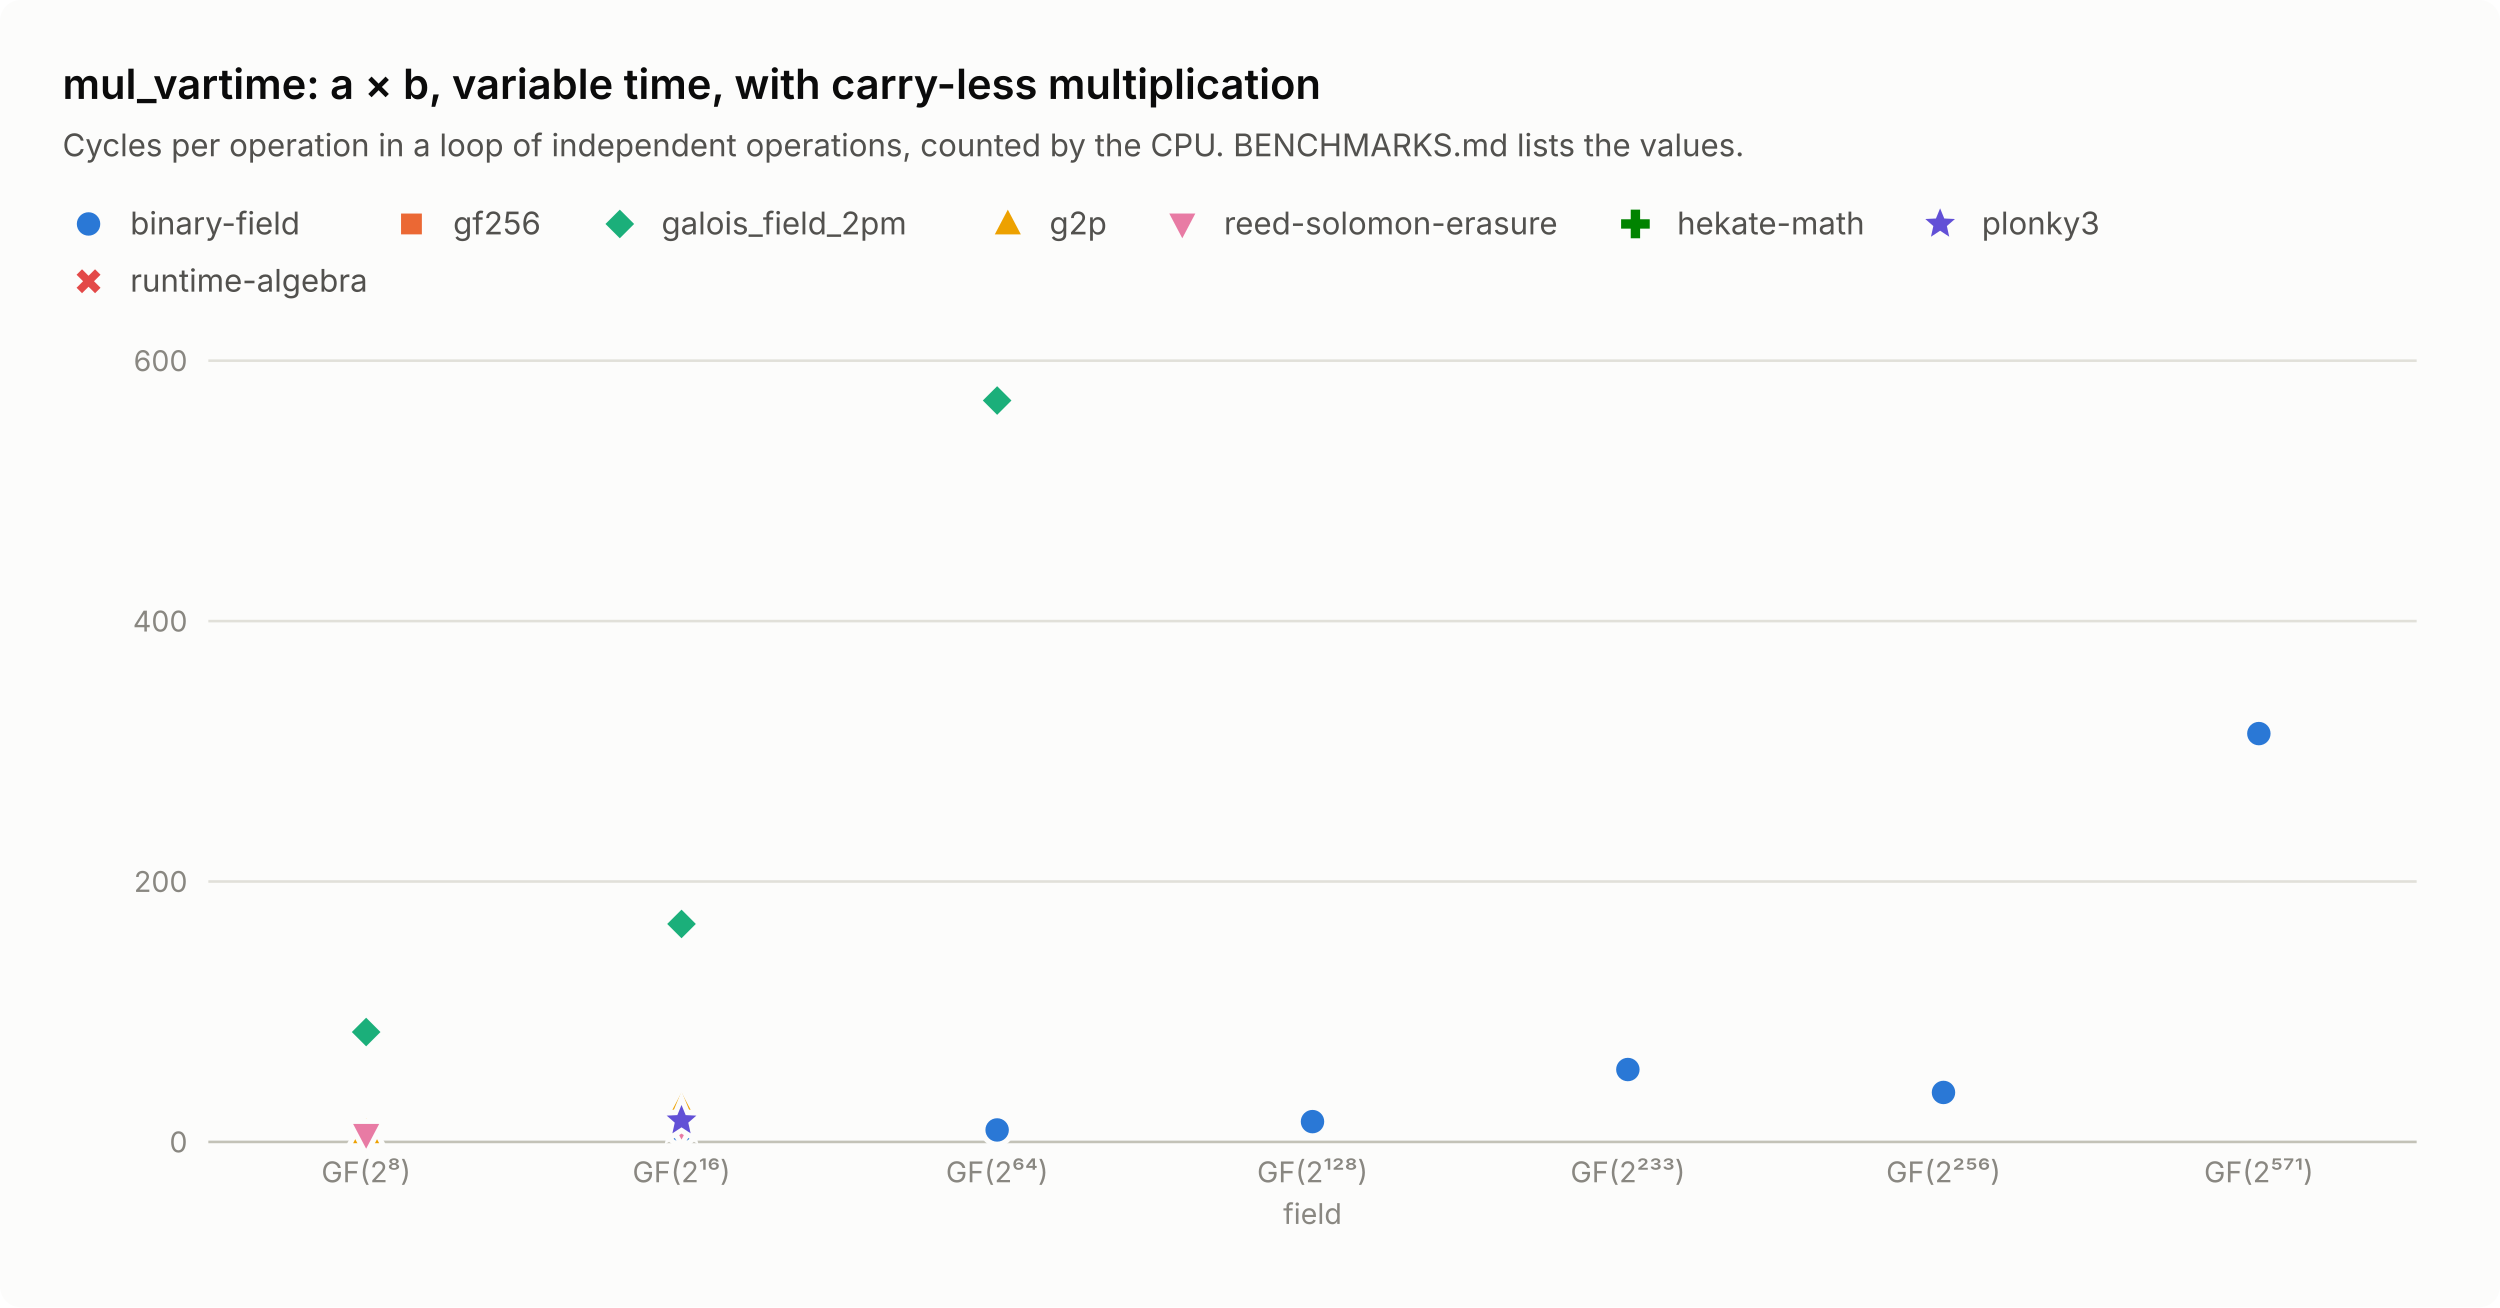
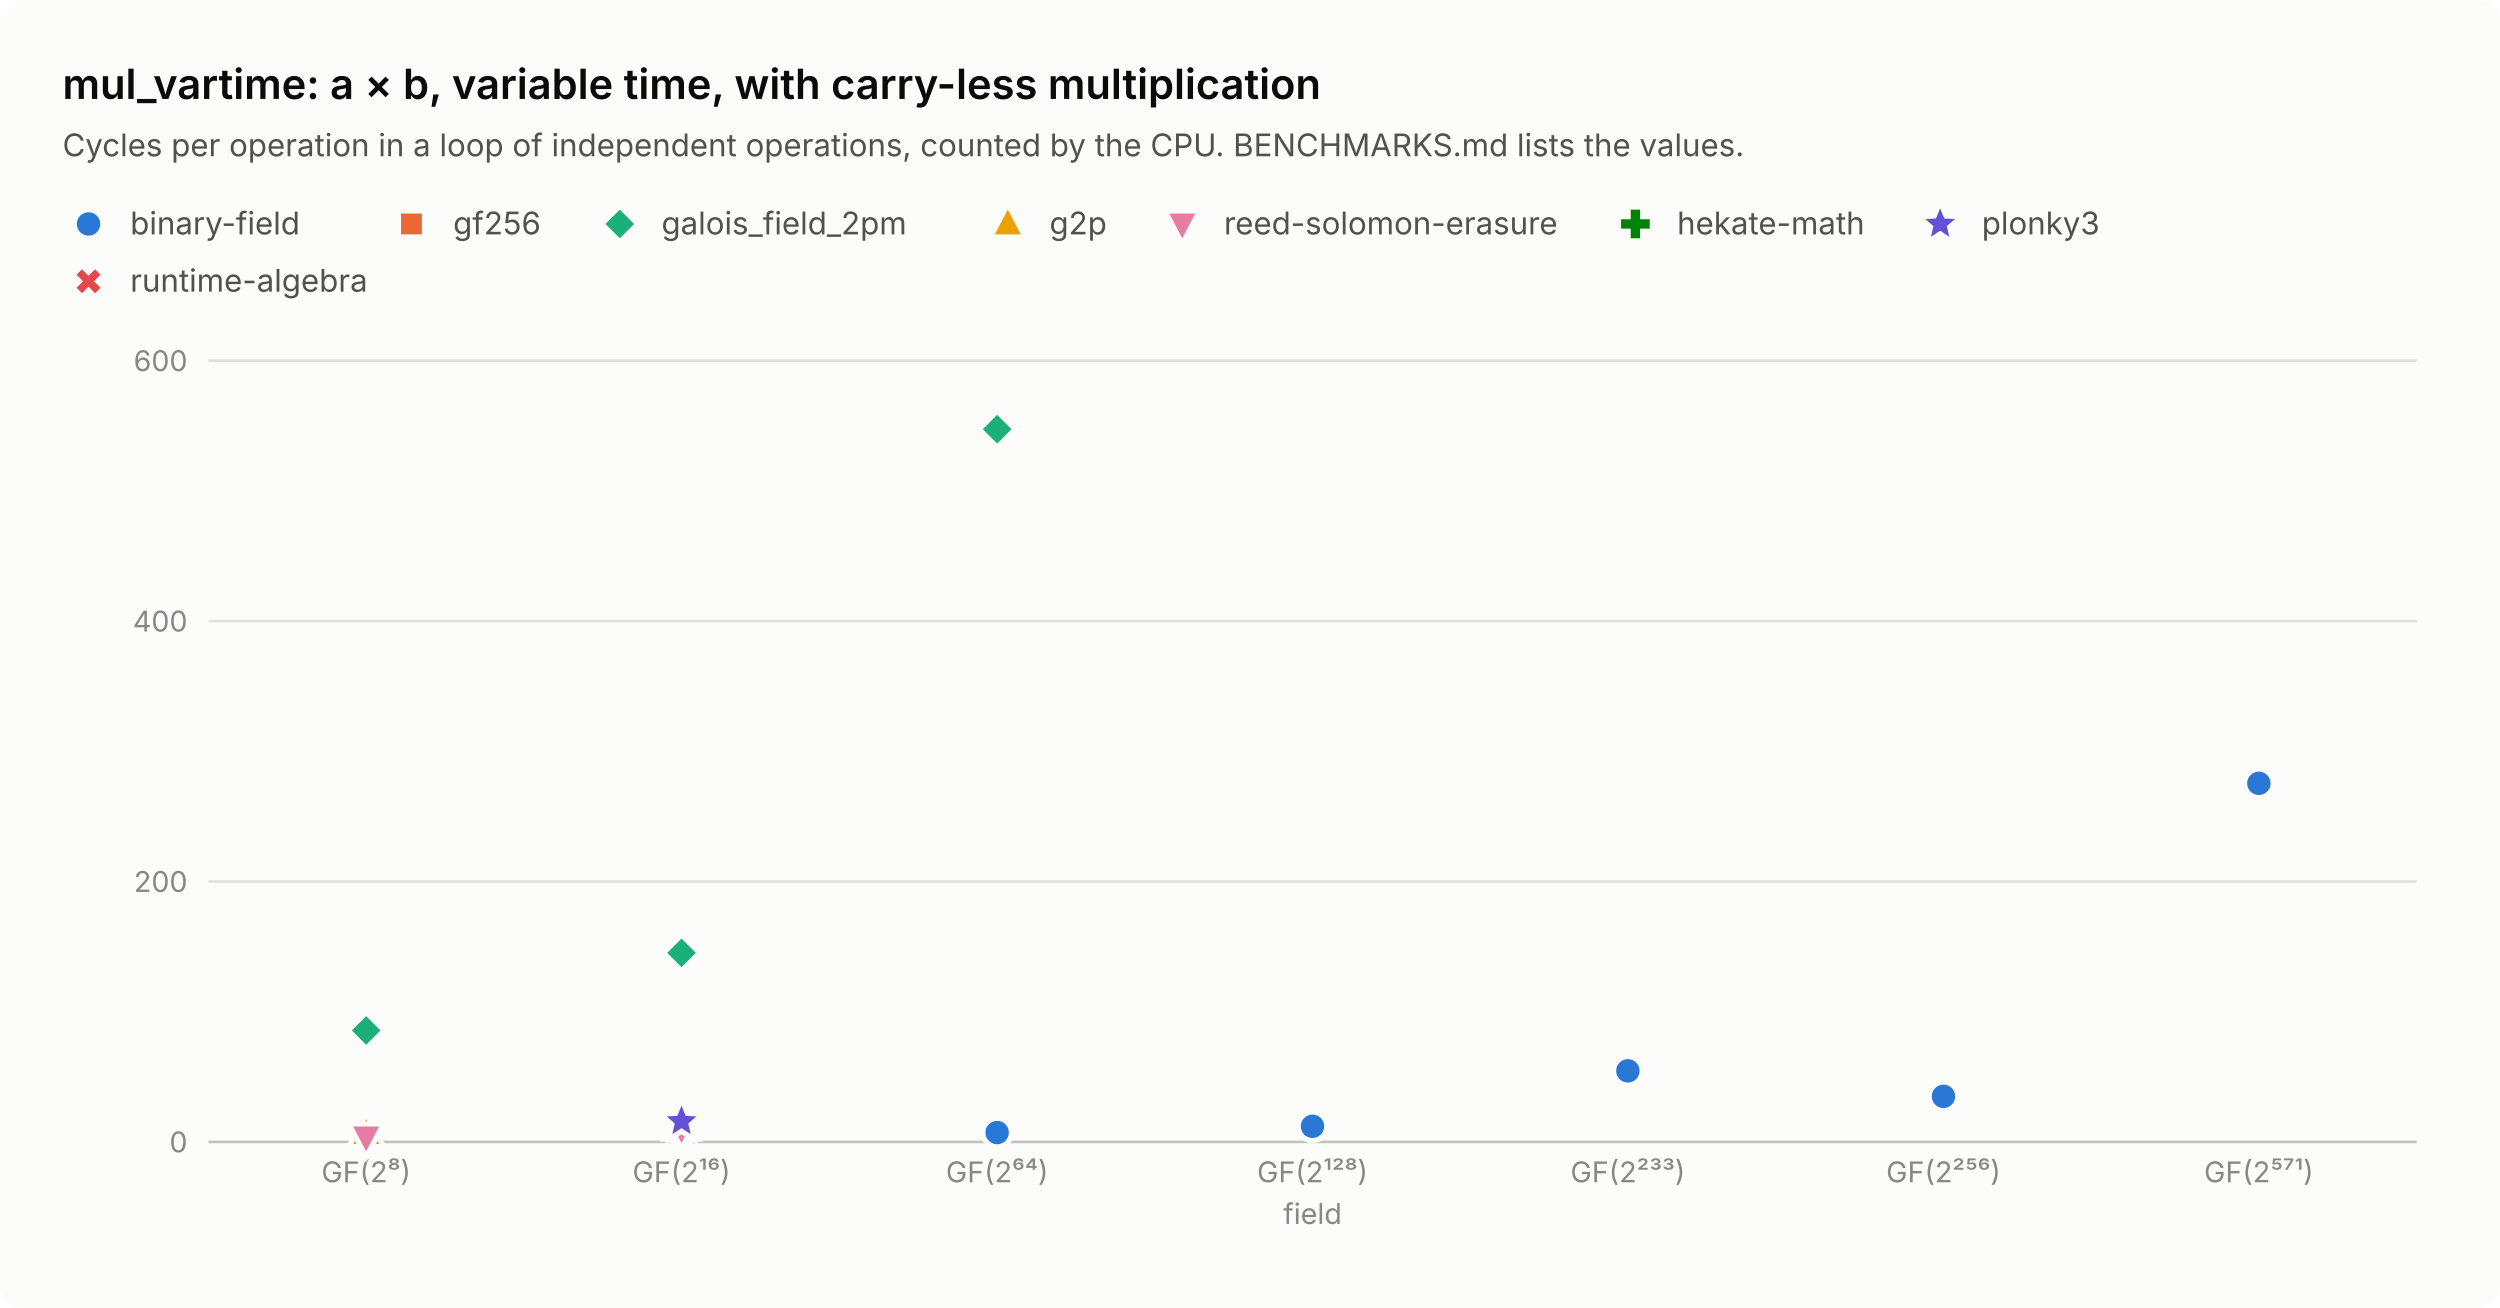
<svg xmlns="http://www.w3.org/2000/svg" width="960" height="502" viewBox="0 0 960 502" role="img" aria-labelledby="title description">
  <style>.grid,.axis{stroke-width:1}.title{font:600 16px system-ui, -apple-system, "Segoe UI", sans-serif}.subtitle,.legend{font:12px system-ui, -apple-system, "Segoe UI", sans-serif}.tick{font:11px system-ui, -apple-system, "Segoe UI", sans-serif;font-variant-numeric:tabular-nums}.line{fill:none;stroke-width:2;stroke-linejoin:round;stroke-linecap:round}.marker{stroke-width:4;paint-order:stroke}.surface{fill:#fcfcfb}.grid{stroke:#e1e0d9}.axis{stroke:#c3c2b7}.title{fill:#0b0b0b}.subtitle,.legend{fill:#52514e}.tick{fill:#898781}.marker{stroke:#fcfcfb}.c0 .line{stroke:#2a78d6}.c0 .marker{fill:#2a78d6}.c1 .line{stroke:#eb6834}.c1 .marker{fill:#eb6834}.c2 .line{stroke:#1baf7a}.c2 .marker{fill:#1baf7a}.c3 .line{stroke:#eda100}.c3 .marker{fill:#eda100}.c4 .line{stroke:#e87ba4}.c4 .marker{fill:#e87ba4}.c5 .line{stroke:#008300}.c5 .marker{fill:#008300}.c6 .line{stroke:#6250d6}.c6 .marker{fill:#6250d6}.c7 .line{stroke:#e34948}.c7 .marker{fill:#e34948}@media (prefers-color-scheme: dark){.surface{fill:#1a1a19}.grid{stroke:#2c2c2a}.axis{stroke:#383835}.title{fill:#f0efec}.subtitle,.legend{fill:#c3c2b7}.tick{fill:#898781}.marker{stroke:#1a1a19}.c0 .line{stroke:#3987e5}.c0 .marker{fill:#3987e5}.c1 .line{stroke:#d95926}.c1 .marker{fill:#d95926}.c2 .line{stroke:#199e70}.c2 .marker{fill:#199e70}.c3 .line{stroke:#c98500}.c3 .marker{fill:#c98500}.c4 .line{stroke:#d55181}.c4 .marker{fill:#d55181}.c5 .line{stroke:#008300}.c5 .marker{fill:#008300}.c6 .line{stroke:#9085e9}.c6 .marker{fill:#9085e9}.c7 .line{stroke:#e66767}.c7 .marker{fill:#e66767}}</style>
  <rect class="surface" width="960" height="502" rx="8" />
  <text class="title" x="24" y="38">mul_vartime: a × b, variable time, with carry-less multiplication</text>
  <text class="subtitle" x="24" y="60">Cycles per operation in a loop of independent operations, counted by the CPU. BENCHMARKS.md lists the values.</text>
  <g class="c0">
    <path class="marker" transform="translate(34,86)" d="M0,-4.5A4.5,4.5 0 1 1 0,4.5A4.5,4.5 0 1 1 0,-4.5Z" />
  </g>
  <text class="legend" x="50" y="90">binary-field</text>
  <g class="c1">
    <path class="marker" transform="translate(158,86)" d="M-4,-4H4V4H-4Z" />
  </g>
  <text class="legend" x="174" y="90">gf256</text>
  <g class="c2">
    <path class="marker" transform="translate(238,86)" d="M0,-5.5L5.5,0L0,5.5L-5.5,0Z" />
  </g>
  <text class="legend" x="254" y="90">galois_field_2pm</text>
  <g class="c3">
    <path class="marker" transform="translate(387,86)" d="M0,-5.5L5,4H-5Z" />
  </g>
  <text class="legend" x="403" y="90">g2p</text>
  <g class="c4">
    <path class="marker" transform="translate(454,86)" d="M0,5.5L5,-4H-5Z" />
  </g>
  <text class="legend" x="470" y="90">reed-solomon-erasure</text>
  <g class="c5">
    <path class="marker" transform="translate(628,86)" d="M-1.8,-5.5H1.8V-1.8H5.5V1.8H1.8V5.5H-1.8V1.8H-5.5V-1.8H-1.8Z" />
  </g>
  <text class="legend" x="644" y="90">hekate-math</text>
  <g class="c6">
    <path class="marker" transform="translate(745,86)" d="M0,-6L1.6,-2.1L5.7,-1.9L2.6,0.8L3.5,4.9L0,2.6L-3.5,4.9L-2.6,0.8L-5.7,-1.9L-1.6,-2.1Z" />
  </g>
  <text class="legend" x="761" y="90">plonky3</text>
  <g class="c7">
    <path class="marker" transform="translate(34,108)" d="M-4.6,-2.5L-2.5,-4.6L0,-2.1L2.5,-4.6L4.6,-2.5L2.1,0L4.6,2.5L2.5,4.6L0,2.1L-2.5,4.6L-4.6,2.5L-2.1,0Z" />
  </g>
  <text class="legend" x="50" y="112">runtime-algebra</text>
  <text class="tick" x="72" y="442.5" text-anchor="end">0</text>
  <path class="grid" d="M80,338.5H928" />
  <text class="tick" x="72" y="342.5" text-anchor="end">200</text>
  <path class="grid" d="M80,238.5H928" />
  <text class="tick" x="72" y="242.5" text-anchor="end">400</text>
  <path class="grid" d="M80,138.5H928" />
  <text class="tick" x="72" y="142.5" text-anchor="end">600</text>
  <path class="axis" d="M80,438.5H928" />
  <text class="tick" x="140.6" y="454" text-anchor="middle">GF(2⁸)</text>
  <text class="tick" x="261.7" y="454" text-anchor="middle">GF(2¹⁶)</text>
  <text class="tick" x="382.9" y="454" text-anchor="middle">GF(2⁶⁴)</text>
  <text class="tick" x="504.0" y="454" text-anchor="middle">GF(2¹²⁸)</text>
  <text class="tick" x="625.1" y="454" text-anchor="middle">GF(2²³³)</text>
  <text class="tick" x="746.3" y="454" text-anchor="middle">GF(2²⁵⁶)</text>
  <text class="tick" x="867.4" y="454" text-anchor="middle">GF(2⁵⁷¹)</text>
  <text class="tick" x="504.0" y="470" text-anchor="middle">field</text>
  <g class="c0">
-     <path class="marker" transform="translate(140.6,435.4)" d="M0,-4.5A4.5,4.5 0 1 1 0,4.5A4.5,4.5 0 1 1 0,-4.5Z" />
+     <path class="marker" transform="translate(140.6,435.3)" d="M0,-4.5A4.5,4.5 0 1 1 0,4.5A4.5,4.5 0 1 1 0,-4.5Z" />
    <path class="marker" transform="translate(261.7,434.0)" d="M0,-4.5A4.5,4.5 0 1 1 0,4.5A4.5,4.5 0 1 1 0,-4.5Z" />
-     <path class="marker" transform="translate(382.9,433.9)" d="M0,-4.5A4.5,4.5 0 1 1 0,4.5A4.5,4.5 0 1 1 0,-4.5Z" />
-     <path class="marker" transform="translate(504.0,430.7)" d="M0,-4.5A4.5,4.5 0 1 1 0,4.5A4.5,4.5 0 1 1 0,-4.5Z" />
-     <path class="marker" transform="translate(625.1,410.7)" d="M0,-4.5A4.5,4.5 0 1 1 0,4.5A4.5,4.5 0 1 1 0,-4.5Z" />
-     <path class="marker" transform="translate(746.3,419.5)" d="M0,-4.5A4.5,4.5 0 1 1 0,4.5A4.5,4.5 0 1 1 0,-4.5Z" />
-     <path class="marker" transform="translate(867.4,281.7)" d="M0,-4.5A4.5,4.5 0 1 1 0,4.5A4.5,4.5 0 1 1 0,-4.5Z" />
+     <path class="marker" transform="translate(382.9,434.9)" d="M0,-4.5A4.5,4.5 0 1 1 0,4.5A4.5,4.5 0 1 1 0,-4.5Z" />
+     <path class="marker" transform="translate(504.0,432.5)" d="M0,-4.5A4.5,4.5 0 1 1 0,4.5A4.5,4.5 0 1 1 0,-4.5Z" />
+     <path class="marker" transform="translate(625.1,411.2)" d="M0,-4.5A4.5,4.5 0 1 1 0,4.5A4.5,4.5 0 1 1 0,-4.5Z" />
+     <path class="marker" transform="translate(746.3,421.0)" d="M0,-4.5A4.5,4.5 0 1 1 0,4.5A4.5,4.5 0 1 1 0,-4.5Z" />
+     <path class="marker" transform="translate(867.4,300.8)" d="M0,-4.5A4.5,4.5 0 1 1 0,4.5A4.5,4.5 0 1 1 0,-4.5Z" />
  </g>
  <g class="c1">
-     <path class="marker" transform="translate(140.6,436.0)" d="M-4,-4H4V4H-4Z" />
+     <path class="marker" transform="translate(140.6,436.1)" d="M-4,-4H4V4H-4Z" />
  </g>
  <g class="c2">
-     <path class="marker" transform="translate(140.6,396.3)" d="M0,-5.5L5.5,0L0,5.5L-5.5,0Z" />
-     <path class="marker" transform="translate(261.7,354.8)" d="M0,-5.5L5.5,0L0,5.5L-5.5,0Z" />
-     <path class="marker" transform="translate(382.9,153.8)" d="M0,-5.5L5.5,0L0,5.5L-5.5,0Z" />
+     <path class="marker" transform="translate(140.6,395.7)" d="M0,-5.5L5.5,0L0,5.5L-5.5,0Z" />
+     <path class="marker" transform="translate(261.7,365.9)" d="M0,-5.5L5.5,0L0,5.5L-5.5,0Z" />
+     <path class="marker" transform="translate(382.9,164.8)" d="M0,-5.5L5.5,0L0,5.5L-5.5,0Z" />
  </g>
  <g class="c3">
-     <path class="marker" transform="translate(140.6,435.0)" d="M0,-5.5L5,4H-5Z" />
-     <path class="marker" transform="translate(261.7,425.0)" d="M0,-5.5L5,4H-5Z" />
+     <path class="marker" transform="translate(140.6,435.3)" d="M0,-5.5L5,4H-5Z" />
+     <path class="marker" transform="translate(261.7,432.4)" d="M0,-5.5L5,4H-5Z" />
  </g>
  <g class="c4">
-     <path class="marker" transform="translate(140.6,435.6)" d="M0,5.5L5,-4H-5Z" />
-     <path class="marker" transform="translate(261.7,432.1)" d="M0,5.5L5,-4H-5Z" />
+     <path class="marker" transform="translate(140.6,436.6)" d="M0,5.5L5,-4H-5Z" />
+     <path class="marker" transform="translate(261.7,433.4)" d="M0,5.5L5,-4H-5Z" />
  </g>
  <g class="c5">
</g>
  <g class="c6">
-     <path class="marker" transform="translate(261.7,430.3)" d="M0,-6L1.6,-2.1L5.7,-1.9L2.6,0.8L3.5,4.9L0,2.6L-3.5,4.9L-2.6,0.8L-5.7,-1.9L-1.6,-2.1Z" />
+     <path class="marker" transform="translate(261.7,430.6)" d="M0,-6L1.6,-2.1L5.7,-1.9L2.6,0.8L3.5,4.9L0,2.6L-3.5,4.9L-2.6,0.8L-5.7,-1.9L-1.6,-2.1Z" />
  </g>
  <g class="c7">
</g>
</svg>
